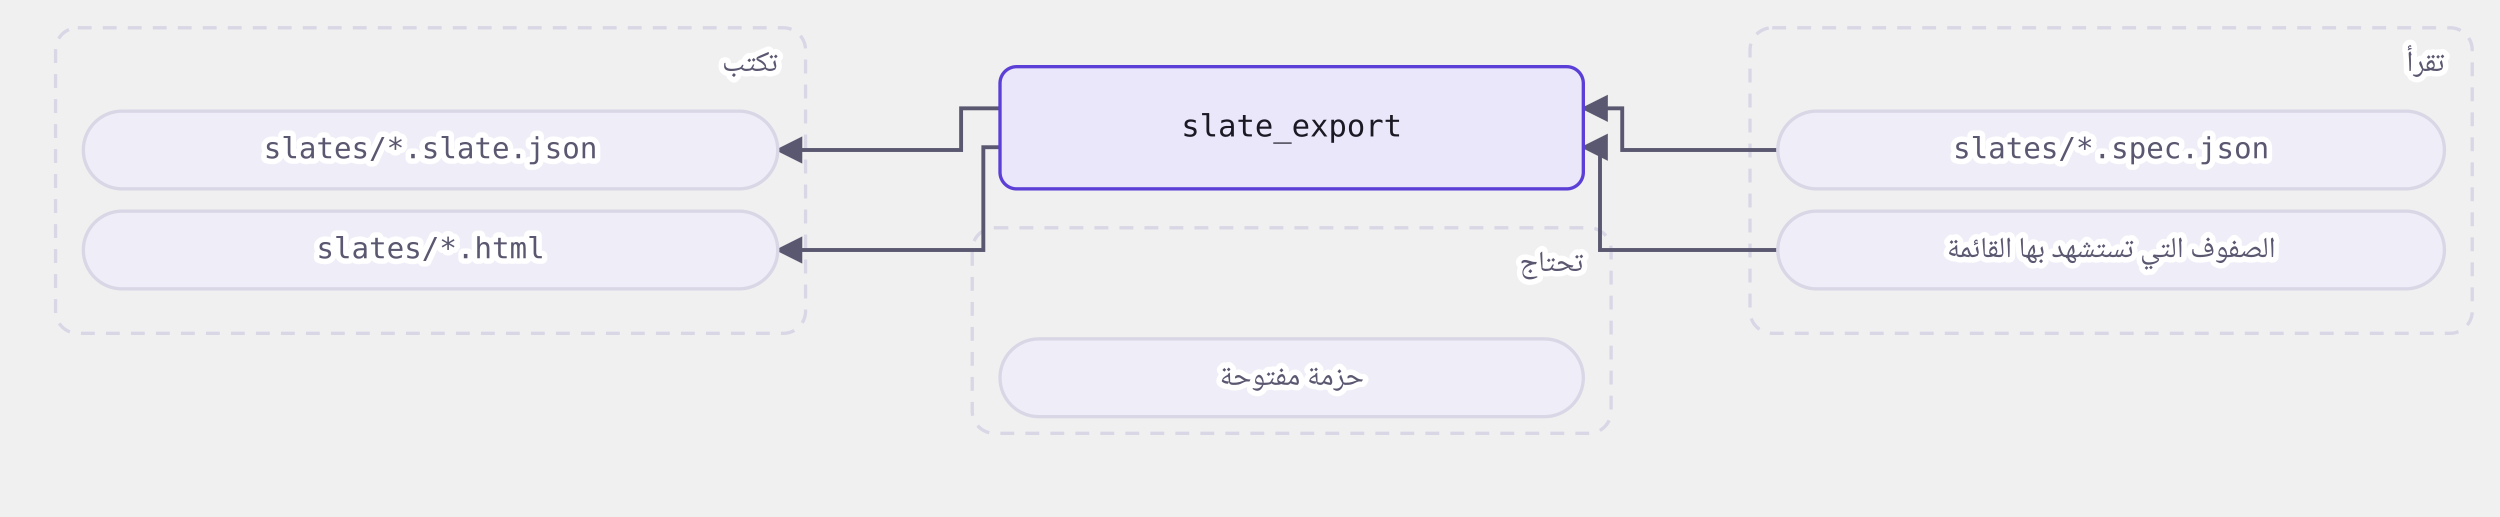
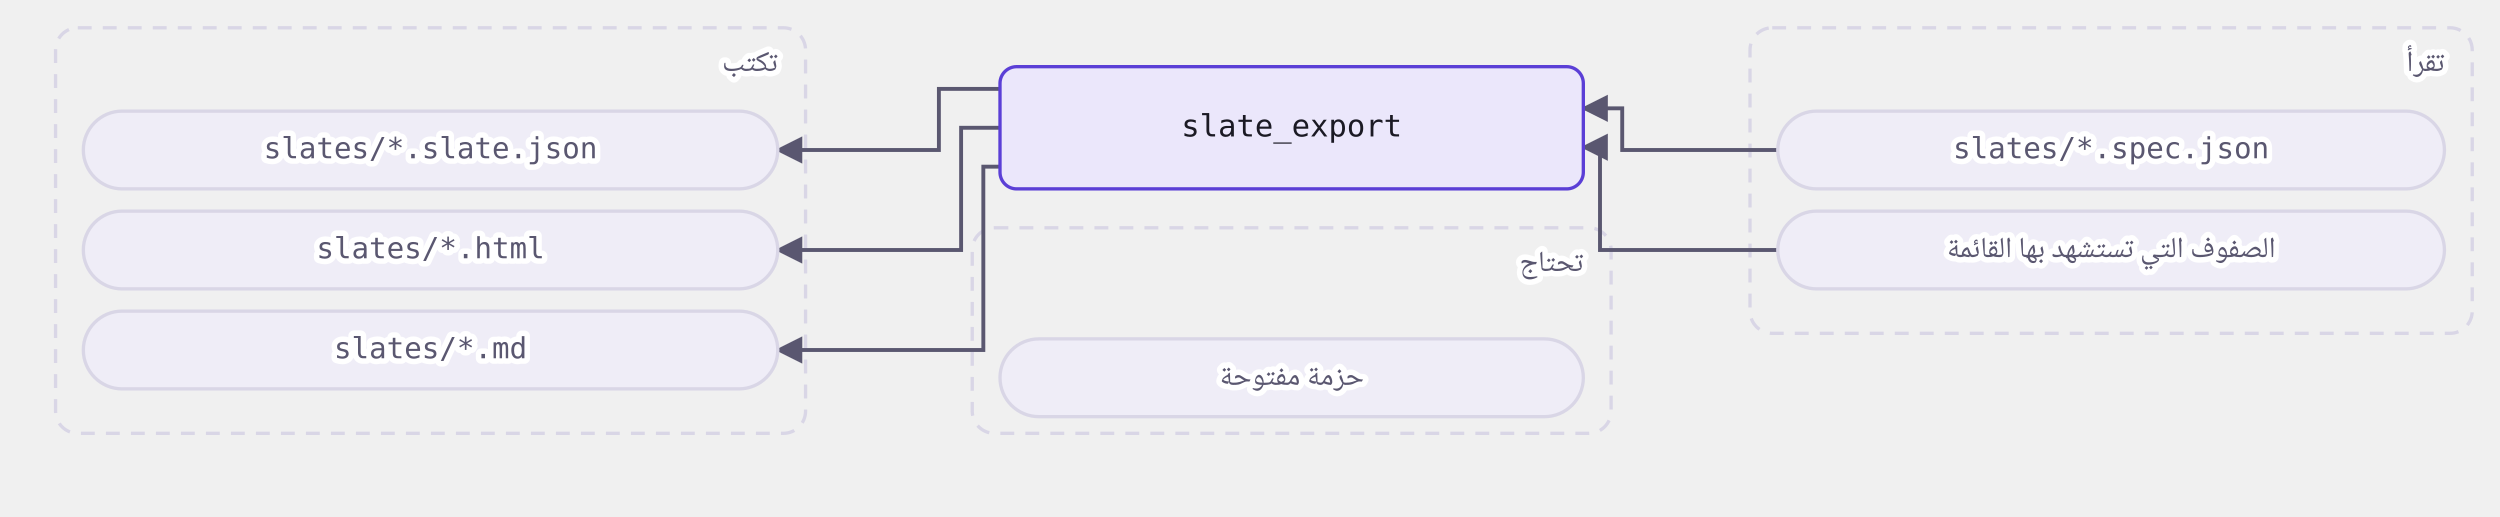
<svg xmlns="http://www.w3.org/2000/svg" class="dia" lang="ar" viewBox="0 0 900 186" width="900" height="186" role="img" aria-label="ما تحتاجه الأداة قبل أن تعمل، وما تقرأه، وما تكتبه. كل ادّعاء مثبَّت بسطر من الخادم.">
  <style>svg{font-family:"Noto Naskh Arabic", "Segoe UI", Tahoma, serif;color:#1b1a24;direction:rtl}text{fill:currentColor}.box{fill:#efedf7;stroke:#d9d6e6;stroke-width:1.2}.box.acc{fill:#ebe7fb;stroke:#5b3fd6}.box.good{fill:#e0efe6;stroke:#1f8a4c}.box.bad{fill:#f8e7e7;stroke:#c23b36}.box.warn{fill:#f3ebdd;stroke:#a8700f}.box.frame{fill:none;stroke:#d9d6e6;stroke-dasharray:5 4}.frame .lbl{fill:#5a5770}.edge{fill:none;stroke:#5a5770;stroke-width:1.4}.edge.acc{stroke:#5b3fd6;stroke-width:1.8}.edge.loop{stroke-dasharray:4 3}.lbl{font-size:12px}.lbl.small{font-size:10.5px;fill:#5a5770;paint-order:stroke fill;stroke:#ffffff;stroke-width:4px;stroke-linejoin:round}.lbl.strong{font-weight:600;font-size:13px}.num{font-family:Consolas, Menlo, monospace;font-size:11px;direction:ltr;unicode-bidi:isolate}.arrow{fill:#5a5770}.arrow.acc{fill:#5b3fd6}</style>
  <defs>
    <marker id="ar-fx-slate_export-ar" viewBox="0 0 10 10" refX="9" refY="5" markerWidth="7" markerHeight="7" orient="auto-start-reverse">
      <path d="M0 0L10 5L0 10z" class="arrow" />
    </marker>
    <marker id="ara-fx-slate_export-ar" viewBox="0 0 10 10" refX="9" refY="5" markerWidth="7" markerHeight="7" orient="auto-start-reverse">
      <path d="M0 0L10 5L0 10z" class="arrow acc" />
    </marker>
  </defs>
  <g class="frame">
    <rect class="box frame" x="630.0" y="10" width="260" height="110" rx="8" />
    <text class="lbl small" x="880.0" y="23.0" text-anchor="start" dominant-baseline="middle">تقرأ</text>
  </g>
  <g class="frame">
-     <rect class="box frame" x="20.0" y="10" width="270" height="110" rx="8" />
+     <rect class="box frame" x="20.0" y="10" width="270" height="146" rx="8" />
    <text class="lbl small" x="280.0" y="23.0" text-anchor="start" dominant-baseline="middle">تكتب</text>
  </g>
  <g class="frame">
    <rect class="box frame" x="350.0" y="82" width="230" height="74" rx="8" />
    <text class="lbl small" x="570.0" y="95.0" text-anchor="start" dominant-baseline="middle">تحتاج</text>
  </g>
  <path class="edge  draw" marker-end="url(#ar-fx-slate_export-ar)" d="M640.0 54.0 L584.0 54.0 L584.0 39.0 L570.0 39.0" />
  <path class="edge  draw" marker-end="url(#ar-fx-slate_export-ar)" d="M640.0 90.0 L576.0 90.0 L576.0 53.0 L570.0 53.0" />
-   <path class="edge  draw" marker-end="url(#ar-fx-slate_export-ar)" d="M360.0 39.0 L346.0 39.0 L346.0 54.0 L280.0 54.0" />
-   <path class="edge  draw" marker-end="url(#ar-fx-slate_export-ar)" d="M360.0 53.0 L354.0 53.0 L354.0 90.0 L280.0 90.0" />
+   <path class="edge  draw" marker-end="url(#ar-fx-slate_export-ar)" d="M360.0 32.0 L338.0 32.0 L338.0 54.0 L280.0 54.0" />
+   <path class="edge  draw" marker-end="url(#ar-fx-slate_export-ar)" d="M360.0 46.0 L346.0 46.0 L346.0 90.0 L280.0 90.0" />
+   <path class="edge  draw" marker-end="url(#ar-fx-slate_export-ar)" d="M360.0 60.0 L354.0 60.0 L354.0 126.0 L280.0 126.0" />
  <g data-key="l0">
    <rect class="box pill" x="640.0" y="40" width="240" height="28" rx="14.0" />
    <text class="lbl num small" x="760.0" y="54.0" text-anchor="middle" dominant-baseline="middle" style="direction:ltr;unicode-bidi:isolate">⁦slates/*.spec.json⁩</text>
  </g>
  <g data-key="l1">
    <rect class="box pill" x="640.0" y="76" width="240" height="28" rx="14.0" />
    <text class="lbl small" x="760.0" y="90.0" text-anchor="middle" dominant-baseline="middle">الصفوف التي تستشهد بها القائمة</text>
  </g>
  <g data-key="r0">
    <rect class="box pill" x="30.0" y="40" width="250" height="28" rx="14.0" />
    <text class="lbl num small" x="155.0" y="54.0" text-anchor="middle" dominant-baseline="middle" style="direction:ltr;unicode-bidi:isolate">⁦slates/*.slate.json⁩</text>
  </g>
  <g data-key="r1">
    <rect class="box pill" x="30.0" y="76" width="250" height="28" rx="14.0" />
    <text class="lbl num small" x="155.0" y="90.0" text-anchor="middle" dominant-baseline="middle" style="direction:ltr;unicode-bidi:isolate">⁦slates/*.html⁩</text>
  </g>
+   <g data-key="r2">
+     <rect class="box pill" x="30.0" y="112" width="250" height="28" rx="14.0" />
+     <text class="lbl num small" x="155.0" y="126.0" text-anchor="middle" dominant-baseline="middle" style="direction:ltr;unicode-bidi:isolate">⁦slates/*.md⁩</text>
+   </g>
  <g data-key="hub">
    <rect class="box acc strong" x="360.0" y="24" width="210" height="44" rx="6" />
    <text class="lbl num" x="465.0" y="46.0" text-anchor="middle" dominant-baseline="middle" style="direction:ltr;unicode-bidi:isolate">⁦slate_export⁩</text>
  </g>
  <g data-key="b0">
    <rect class="box pill" x="360.0" y="122" width="210" height="28" rx="14.0" />
    <text class="lbl small" x="465.0" y="136.0" text-anchor="middle" dominant-baseline="middle">حزمة مفتوحة</text>
  </g>
</svg>
